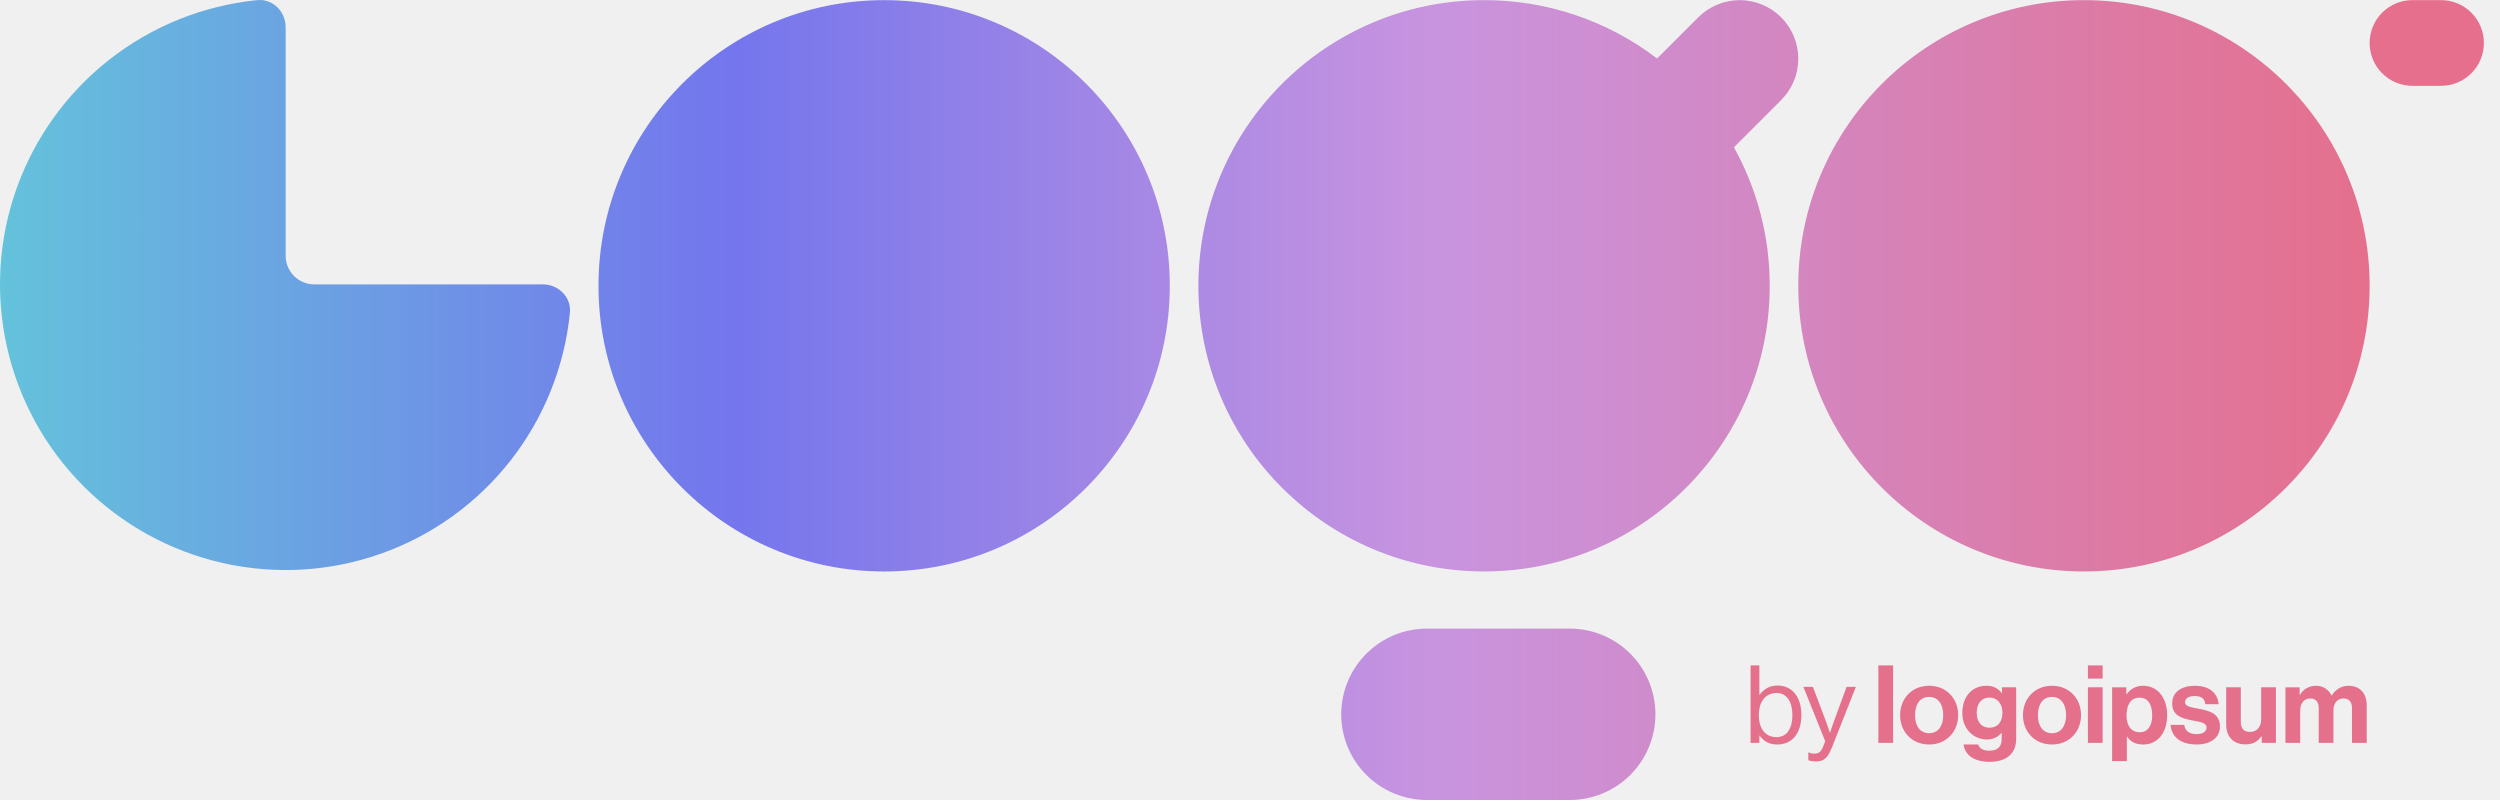
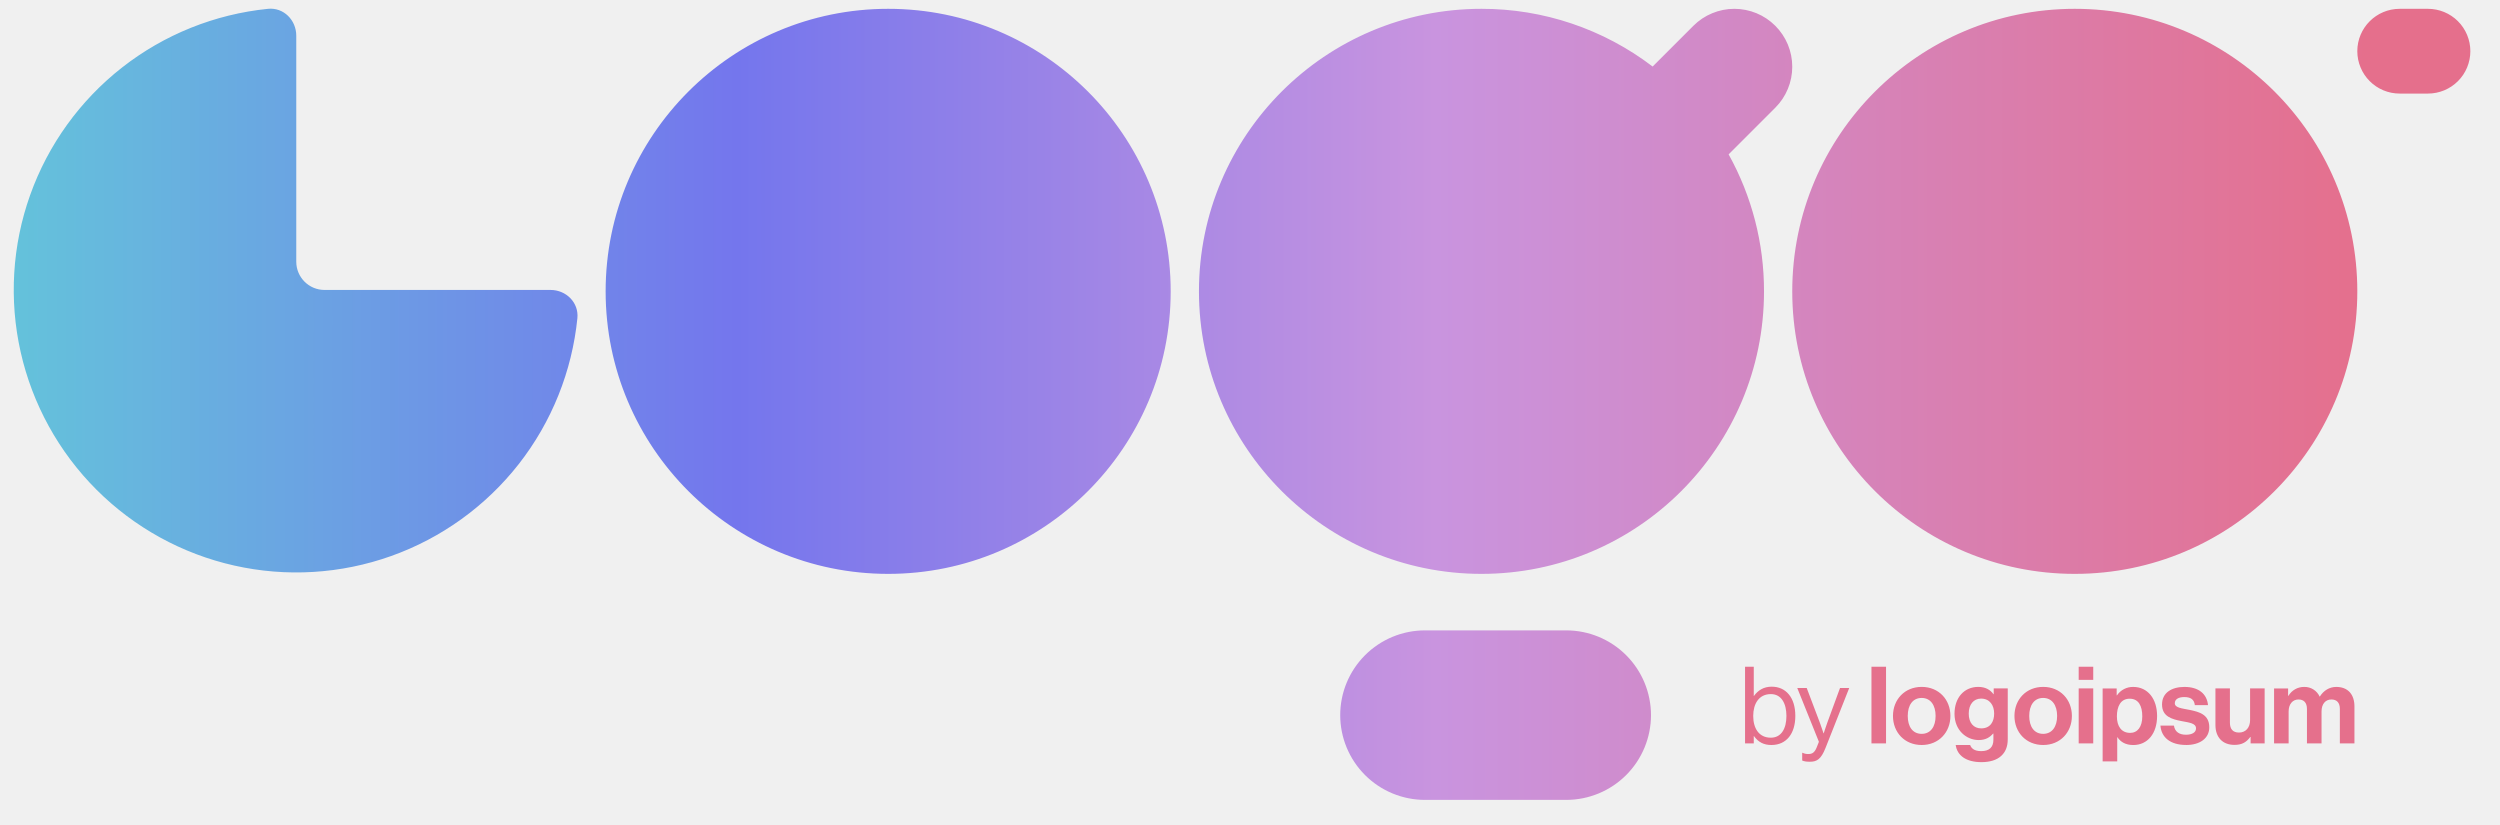
- <svg xmlns="http://www.w3.org/2000/svg" width="125" height="40" viewBox="0 0 125 40" fill="none">
-   <g clip-path="url(#clip0_1_214)">
-     <path d="M88.861 37.225C89.62 37.225 90.069 36.65 90.069 35.751C90.069 34.819 89.587 34.277 88.877 34.277C88.471 34.277 88.189 34.457 87.978 34.743H87.968V33.27H87.528V37.143H87.968V36.775H87.978C88.206 37.089 88.482 37.225 88.861 37.225ZM88.829 36.856C88.233 36.856 87.94 36.385 87.94 35.756C87.94 35.15 88.222 34.651 88.834 34.651C89.365 34.651 89.62 35.128 89.62 35.756C89.62 36.39 89.365 36.856 88.829 36.856ZM90.812 38.07C91.153 38.07 91.37 37.95 91.597 37.37L92.795 34.342H92.329L91.689 36.087C91.603 36.32 91.505 36.634 91.505 36.634H91.495C91.495 36.634 91.391 36.32 91.305 36.087L90.644 34.342H90.167L91.261 37.062L91.153 37.338C91.045 37.609 90.92 37.68 90.736 37.68C90.633 37.685 90.531 37.665 90.438 37.62H90.416V38.01C90.536 38.059 90.644 38.07 90.812 38.07ZM93.918 37.143H94.655V33.27H93.918V37.143ZM96.457 37.225C97.318 37.225 97.909 36.585 97.909 35.756C97.909 34.927 97.319 34.288 96.457 34.288C95.596 34.288 95.005 34.928 95.005 35.756C95.005 36.586 95.595 37.225 96.457 37.225ZM96.457 36.661C96.002 36.661 95.753 36.298 95.753 35.756C95.753 35.215 96.002 34.846 96.457 34.846C96.907 34.846 97.161 35.215 97.161 35.756C97.161 36.298 96.907 36.661 96.457 36.661ZM99.476 38.091C99.888 38.091 100.245 37.994 100.478 37.777C100.684 37.587 100.809 37.322 100.809 36.932V34.364H100.099V34.657H100.088C99.92 34.424 99.666 34.288 99.318 34.288C98.615 34.288 98.116 34.819 98.116 35.648C98.116 36.488 98.723 36.975 99.341 36.975C99.693 36.975 99.904 36.835 100.066 36.65H100.083V36.954C100.083 37.333 99.883 37.534 99.465 37.534C99.124 37.534 98.967 37.398 98.907 37.224H98.176C98.251 37.766 98.717 38.091 99.476 38.091ZM99.466 36.385C99.086 36.385 98.836 36.109 98.836 35.637C98.836 35.171 99.086 34.879 99.46 34.879C99.904 34.879 100.121 35.225 100.121 35.632C100.121 36.044 99.931 36.385 99.465 36.385H99.466ZM102.6 37.225C103.461 37.225 104.052 36.585 104.052 35.756C104.052 34.927 103.461 34.288 102.6 34.288C101.738 34.288 101.148 34.928 101.148 35.756C101.148 36.586 101.738 37.225 102.6 37.225ZM102.6 36.661C102.145 36.661 101.895 36.298 101.895 35.756C101.895 35.215 102.145 34.846 102.6 34.846C103.049 34.846 103.304 35.215 103.304 35.756C103.304 36.298 103.049 36.661 102.6 36.661ZM104.394 37.143H105.131V34.364H104.394V37.144V37.143ZM104.394 33.931H105.131V33.27H104.394V33.93V33.931ZM105.606 38.053H106.343V36.83H106.353C106.511 37.069 106.765 37.226 107.155 37.226C107.87 37.226 108.358 36.656 108.358 35.757C108.358 34.89 107.887 34.289 107.15 34.289C106.989 34.286 106.83 34.324 106.688 34.398C106.545 34.471 106.423 34.579 106.332 34.712H106.316V34.365H105.606V38.055V38.053ZM106.998 36.613C106.559 36.613 106.326 36.282 106.326 35.778C106.326 35.28 106.511 34.884 106.971 34.884C107.426 34.884 107.61 35.252 107.61 35.778C107.61 36.304 107.372 36.612 106.998 36.612V36.613ZM109.828 37.225C110.521 37.225 110.998 36.889 110.998 36.331C110.998 35.681 110.483 35.551 110.017 35.453C109.622 35.372 109.254 35.35 109.254 35.112C109.254 34.912 109.443 34.802 109.73 34.802C110.045 34.802 110.234 34.912 110.267 35.209H110.933C110.879 34.651 110.473 34.289 109.741 34.289C109.107 34.289 108.609 34.575 108.609 35.177C108.609 35.783 109.096 35.919 109.595 36.017C109.974 36.092 110.326 36.119 110.326 36.385C110.326 36.58 110.142 36.705 109.817 36.705C109.487 36.705 109.259 36.564 109.21 36.244H108.528C108.571 36.834 109.021 37.224 109.828 37.224V37.225ZM113.796 37.143V34.364H113.059V35.968C113.059 36.336 112.847 36.596 112.501 36.596C112.187 36.596 112.04 36.417 112.04 36.092V34.364H111.309V36.217C111.309 36.824 111.656 37.219 112.273 37.219C112.663 37.219 112.88 37.073 113.07 36.819H113.086V37.143H113.796ZM114.272 37.143H115.009V35.53C115.009 35.161 115.209 34.923 115.507 34.923C115.778 34.923 115.935 35.086 115.935 35.4V37.144H116.672V35.53C116.672 35.161 116.862 34.923 117.171 34.923C117.442 34.923 117.599 35.086 117.599 35.4V37.144H118.336V35.275C118.336 34.668 118.005 34.289 117.42 34.289C117.068 34.289 116.775 34.473 116.586 34.777H116.575C116.508 34.629 116.4 34.505 116.263 34.418C116.126 34.331 115.967 34.286 115.805 34.289C115.643 34.285 115.482 34.325 115.34 34.404C115.198 34.483 115.08 34.599 114.998 34.739H114.982V34.365H114.272V37.145V37.143Z" fill="#E5708C" />
-     <path d="M118.481 2.149C118.481 0.966 119.44 0.006 120.623 0.006H122.052C122.62 0.006 123.165 0.232 123.567 0.634C123.969 1.036 124.195 1.581 124.195 2.149C124.195 2.717 123.969 3.263 123.567 3.664C123.165 4.066 122.62 4.292 122.052 4.292H120.623C120.342 4.292 120.063 4.237 119.803 4.129C119.543 4.021 119.307 3.863 119.108 3.664C118.909 3.465 118.751 3.229 118.644 2.969C118.536 2.709 118.481 2.43 118.481 2.149ZM58.49 14.29C58.49 22.178 52.096 28.573 44.207 28.573C36.319 28.573 29.924 22.178 29.924 14.29C29.924 6.4 36.319 0.007 44.207 0.007C52.096 0.007 58.49 6.4 58.49 14.29ZM27.138 14.219C27.928 14.219 28.574 14.859 28.495 15.645C28.225 18.335 27.197 20.893 25.531 23.022C23.865 25.151 21.629 26.763 19.083 27.671C16.537 28.58 13.785 28.747 11.148 28.153C8.51 27.56 6.095 26.23 4.184 24.318C2.272 22.407 0.942 19.992 0.349 17.355C-0.245 14.717 -0.078 11.966 0.831 9.419C1.739 6.873 3.352 4.637 5.48 2.971C7.609 1.305 10.167 0.277 12.857 0.007C13.642 -0.073 14.283 0.575 14.283 1.363V12.79C14.283 13.58 14.923 14.219 15.712 14.219H27.138ZM78.487 31.43C79.623 31.43 80.713 31.881 81.517 32.685C82.32 33.489 82.772 34.579 82.772 35.715C82.772 36.852 82.32 37.941 81.517 38.745C80.713 39.549 79.623 40 78.487 40H71.346C70.21 40 69.12 39.549 68.316 38.745C67.512 37.941 67.061 36.852 67.061 35.715C67.061 34.579 67.512 33.489 68.316 32.685C69.12 31.881 70.21 31.43 71.346 31.43H78.487ZM74.202 28.573C82.091 28.573 88.486 22.178 88.486 14.29C88.489 11.867 87.874 9.483 86.697 7.365L89.057 5.005C89.329 4.733 89.544 4.41 89.692 4.055C89.839 3.7 89.914 3.319 89.914 2.934C89.914 2.55 89.838 2.169 89.691 1.814C89.544 1.459 89.328 1.136 89.056 0.864C88.784 0.592 88.461 0.377 88.106 0.23C87.751 0.082 87.37 0.007 86.985 0.007C86.601 0.007 86.22 0.083 85.865 0.23C85.51 0.377 85.187 0.593 84.915 0.865L82.855 2.925C80.37 1.027 77.328 0.001 74.201 0.006C66.314 0.007 59.92 6.4 59.92 14.29C59.92 22.178 66.315 28.573 74.203 28.573H74.202ZM118.481 14.29C118.481 22.178 112.086 28.573 104.197 28.573C96.309 28.573 89.914 22.178 89.914 14.29C89.914 6.4 96.309 0.007 104.197 0.007C112.086 0.007 118.481 6.401 118.481 14.29Z" fill="url(#paint0_linear_1_214)" />
+ <svg xmlns="http://www.w3.org/2000/svg" width="91" height="30" viewBox="0 0 91 30" fill="none">
+   <g clip-path="url(#clip0_107_117)">
+     <path d="M64.48 27.118C65.026 27.118 65.35 26.704 65.35 26.057C65.35 25.386 65.003 24.995 64.491 24.995C64.199 24.995 63.996 25.125 63.844 25.331H63.837V24.27H63.52V27.059H63.837V26.794H63.844C64.008 27.02 64.207 27.118 64.48 27.118ZM64.457 26.852C64.028 26.852 63.817 26.513 63.817 26.06C63.817 25.624 64.02 25.265 64.46 25.265C64.843 25.265 65.026 25.608 65.026 26.06C65.026 26.517 64.843 26.852 64.457 26.852V26.852ZM65.885 27.727C66.13 27.727 66.286 27.64 66.45 27.223L67.312 25.042H66.977L66.516 26.299C66.454 26.466 66.384 26.693 66.384 26.693H66.376C66.376 26.693 66.302 26.466 66.24 26.299L65.764 25.042H65.42L66.208 27.001L66.13 27.2C66.052 27.395 65.962 27.446 65.83 27.446C65.756 27.45 65.682 27.435 65.615 27.402H65.6V27.683C65.686 27.719 65.764 27.727 65.885 27.727V27.727ZM68.121 27.059H68.652V24.27H68.121V27.059ZM69.949 27.118C70.569 27.118 70.995 26.657 70.995 26.06C70.995 25.463 70.57 25.003 69.949 25.003C69.329 25.003 68.904 25.464 68.904 26.06C68.904 26.658 69.328 27.118 69.949 27.118ZM69.949 26.712C69.621 26.712 69.442 26.451 69.442 26.06C69.442 25.671 69.621 25.405 69.949 25.405C70.273 25.405 70.456 25.671 70.456 26.06C70.456 26.451 70.273 26.712 69.949 26.712ZM72.123 27.742C72.419 27.742 72.676 27.672 72.844 27.515C72.993 27.379 73.082 27.188 73.082 26.907V25.058H72.571V25.269H72.563C72.442 25.101 72.26 25.003 72.009 25.003C71.503 25.003 71.144 25.386 71.144 25.983C71.144 26.587 71.581 26.938 72.025 26.938C72.279 26.938 72.431 26.837 72.547 26.704H72.56V26.923C72.56 27.196 72.416 27.341 72.115 27.341C71.869 27.341 71.756 27.243 71.713 27.117H71.187C71.241 27.508 71.576 27.742 72.123 27.742V27.742ZM72.115 26.513C71.842 26.513 71.662 26.315 71.662 25.975C71.662 25.639 71.842 25.429 72.111 25.429C72.431 25.429 72.587 25.678 72.587 25.971C72.587 26.268 72.45 26.513 72.115 26.513H72.115ZM74.372 27.118C74.992 27.118 75.417 26.657 75.417 26.06C75.417 25.463 74.992 25.003 74.372 25.003C73.751 25.003 73.326 25.464 73.326 26.06C73.326 26.658 73.751 27.118 74.372 27.118ZM74.372 26.712C74.044 26.712 73.864 26.451 73.864 26.06C73.864 25.671 74.044 25.405 74.372 25.405C74.695 25.405 74.879 25.671 74.879 26.06C74.879 26.451 74.695 26.712 74.372 26.712ZM75.664 27.059H76.194V25.058H75.664V27.06V27.059ZM75.664 24.746H76.194V24.27H75.664V24.746V24.746ZM76.536 27.714H77.067V26.834H77.074C77.188 27.006 77.371 27.119 77.652 27.119C78.166 27.119 78.518 26.708 78.518 26.061C78.518 25.437 78.179 25.004 77.648 25.004C77.532 25.002 77.418 25.029 77.315 25.082C77.212 25.135 77.124 25.213 77.059 25.309H77.047V25.059H76.536V27.716V27.714ZM77.538 26.677C77.222 26.677 77.055 26.439 77.055 26.076C77.055 25.718 77.188 25.433 77.519 25.433C77.847 25.433 77.979 25.698 77.979 26.076C77.979 26.455 77.808 26.677 77.538 26.677V26.677ZM79.576 27.118C80.075 27.118 80.418 26.876 80.418 26.474C80.418 26.006 80.048 25.913 79.712 25.842C79.428 25.784 79.163 25.768 79.163 25.597C79.163 25.453 79.299 25.373 79.506 25.373C79.732 25.373 79.868 25.453 79.892 25.667H80.372C80.333 25.265 80.04 25.004 79.513 25.004C79.057 25.004 78.698 25.21 78.698 25.643C78.698 26.08 79.049 26.178 79.408 26.248C79.681 26.302 79.935 26.322 79.935 26.513C79.935 26.654 79.802 26.744 79.568 26.744C79.331 26.744 79.166 26.642 79.131 26.412H78.64C78.671 26.837 78.995 27.117 79.576 27.117V27.118ZM82.433 27.059V25.058H81.903V26.213C81.903 26.478 81.75 26.665 81.501 26.665C81.275 26.665 81.169 26.536 81.169 26.302V25.058H80.642V26.392C80.642 26.829 80.892 27.114 81.337 27.114C81.617 27.114 81.774 27.009 81.91 26.826H81.922V27.059H82.433V27.059ZM82.776 27.059H83.306V25.898C83.306 25.632 83.451 25.461 83.665 25.461C83.86 25.461 83.973 25.578 83.973 25.804V27.06H84.504V25.898C84.504 25.632 84.641 25.461 84.863 25.461C85.058 25.461 85.171 25.578 85.171 25.804V27.06H85.702V25.714C85.702 25.277 85.464 25.004 85.042 25.004C84.789 25.004 84.578 25.137 84.442 25.355H84.434C84.386 25.249 84.308 25.159 84.209 25.097C84.111 25.035 83.996 25.002 83.88 25.004C83.763 25.001 83.647 25.03 83.545 25.087C83.443 25.144 83.358 25.227 83.299 25.328H83.287V25.059H82.776V27.061V27.059Z" fill="#E5708C" />
+     <path d="M85.806 1.863C85.806 1.012 86.497 0.321 87.349 0.321H88.378C88.787 0.321 89.179 0.483 89.469 0.772C89.758 1.062 89.921 1.454 89.921 1.863C89.921 2.273 89.758 2.665 89.469 2.954C89.179 3.244 88.787 3.406 88.378 3.406H87.349C87.146 3.406 86.945 3.367 86.758 3.289C86.571 3.211 86.401 3.098 86.258 2.954C86.115 2.811 86.001 2.641 85.924 2.454C85.846 2.267 85.806 2.066 85.806 1.863V1.863ZM42.613 10.605C42.613 16.284 38.009 20.889 32.329 20.889C26.65 20.889 22.045 16.284 22.045 10.605C22.045 4.924 26.65 0.321 32.329 0.321C38.009 0.321 42.613 4.924 42.613 10.605ZM20.04 10.554C20.608 10.554 21.073 11.015 21.017 11.581C20.822 13.517 20.082 15.359 18.883 16.892C17.683 18.424 16.073 19.585 14.24 20.239C12.406 20.893 10.425 21.014 8.526 20.586C6.627 20.159 4.889 19.202 3.512 17.825C2.136 16.449 1.179 14.71 0.751 12.811C0.324 10.912 0.444 8.931 1.098 7.098C1.752 5.265 2.913 3.655 4.446 2.455C5.979 1.256 7.82 0.516 9.757 0.321C10.322 0.264 10.784 0.73 10.784 1.298V9.525C10.784 10.094 11.245 10.554 11.813 10.554H20.04V10.554ZM57.011 22.946C57.829 22.946 58.614 23.271 59.192 23.849C59.771 24.428 60.096 25.213 60.096 26.031C60.096 26.849 59.771 27.634 59.192 28.213C58.614 28.791 57.829 29.116 57.011 29.116H51.869C51.051 29.116 50.266 28.791 49.688 28.213C49.109 27.634 48.784 26.849 48.784 26.031C48.784 25.213 49.109 24.428 49.688 23.849C50.266 23.271 51.051 22.946 51.869 22.946H57.011ZM53.926 20.889C59.606 20.889 64.21 16.284 64.21 10.605C64.213 8.86 63.769 7.144 62.922 5.619L64.621 3.92C64.817 3.724 64.972 3.492 65.078 3.236C65.184 2.98 65.238 2.706 65.238 2.429C65.238 2.152 65.184 1.878 65.078 1.622C64.972 1.366 64.816 1.134 64.62 0.938C64.425 0.743 64.192 0.587 63.936 0.481C63.681 0.376 63.406 0.321 63.13 0.321C62.853 0.321 62.578 0.376 62.323 0.482C62.067 0.588 61.835 0.743 61.639 0.939L60.156 2.422C58.366 1.056 56.176 0.317 53.925 0.321C48.246 0.321 43.642 4.924 43.642 10.605C43.642 16.284 48.247 20.889 53.926 20.889H53.926ZM85.806 10.605C85.806 16.284 81.202 20.889 75.522 20.889C69.843 20.889 65.238 16.284 65.238 10.605C65.238 4.924 69.843 0.321 75.522 0.321C81.202 0.321 85.806 4.925 85.806 10.605Z" fill="url(#paint0_linear_107_117)" />
  </g>
  <defs>
-     <linearGradient id="paint0_linear_1_214" x1="-4.90444e-06" y1="16" x2="119" y2="16" gradientUnits="userSpaceOnUse">
+     <linearGradient id="paint0_linear_107_117" x1="0.5" y1="11.836" x2="86.18" y2="11.836" gradientUnits="userSpaceOnUse">
      <stop stop-color="#64C2DB" />
      <stop offset="0.307" stop-color="#7476ED" />
      <stop offset="0.604" stop-color="#C994DF" />
      <stop offset="1" stop-color="#E56F8C" />
    </linearGradient>
-     <clipPath id="clip0_1_214">
-       <rect width="125" height="40" fill="white" />
+     <clipPath id="clip0_107_117">
+       <rect width="90" height="28.8" fill="white" transform="translate(0.5 0.316101)" />
    </clipPath>
  </defs>
</svg>
